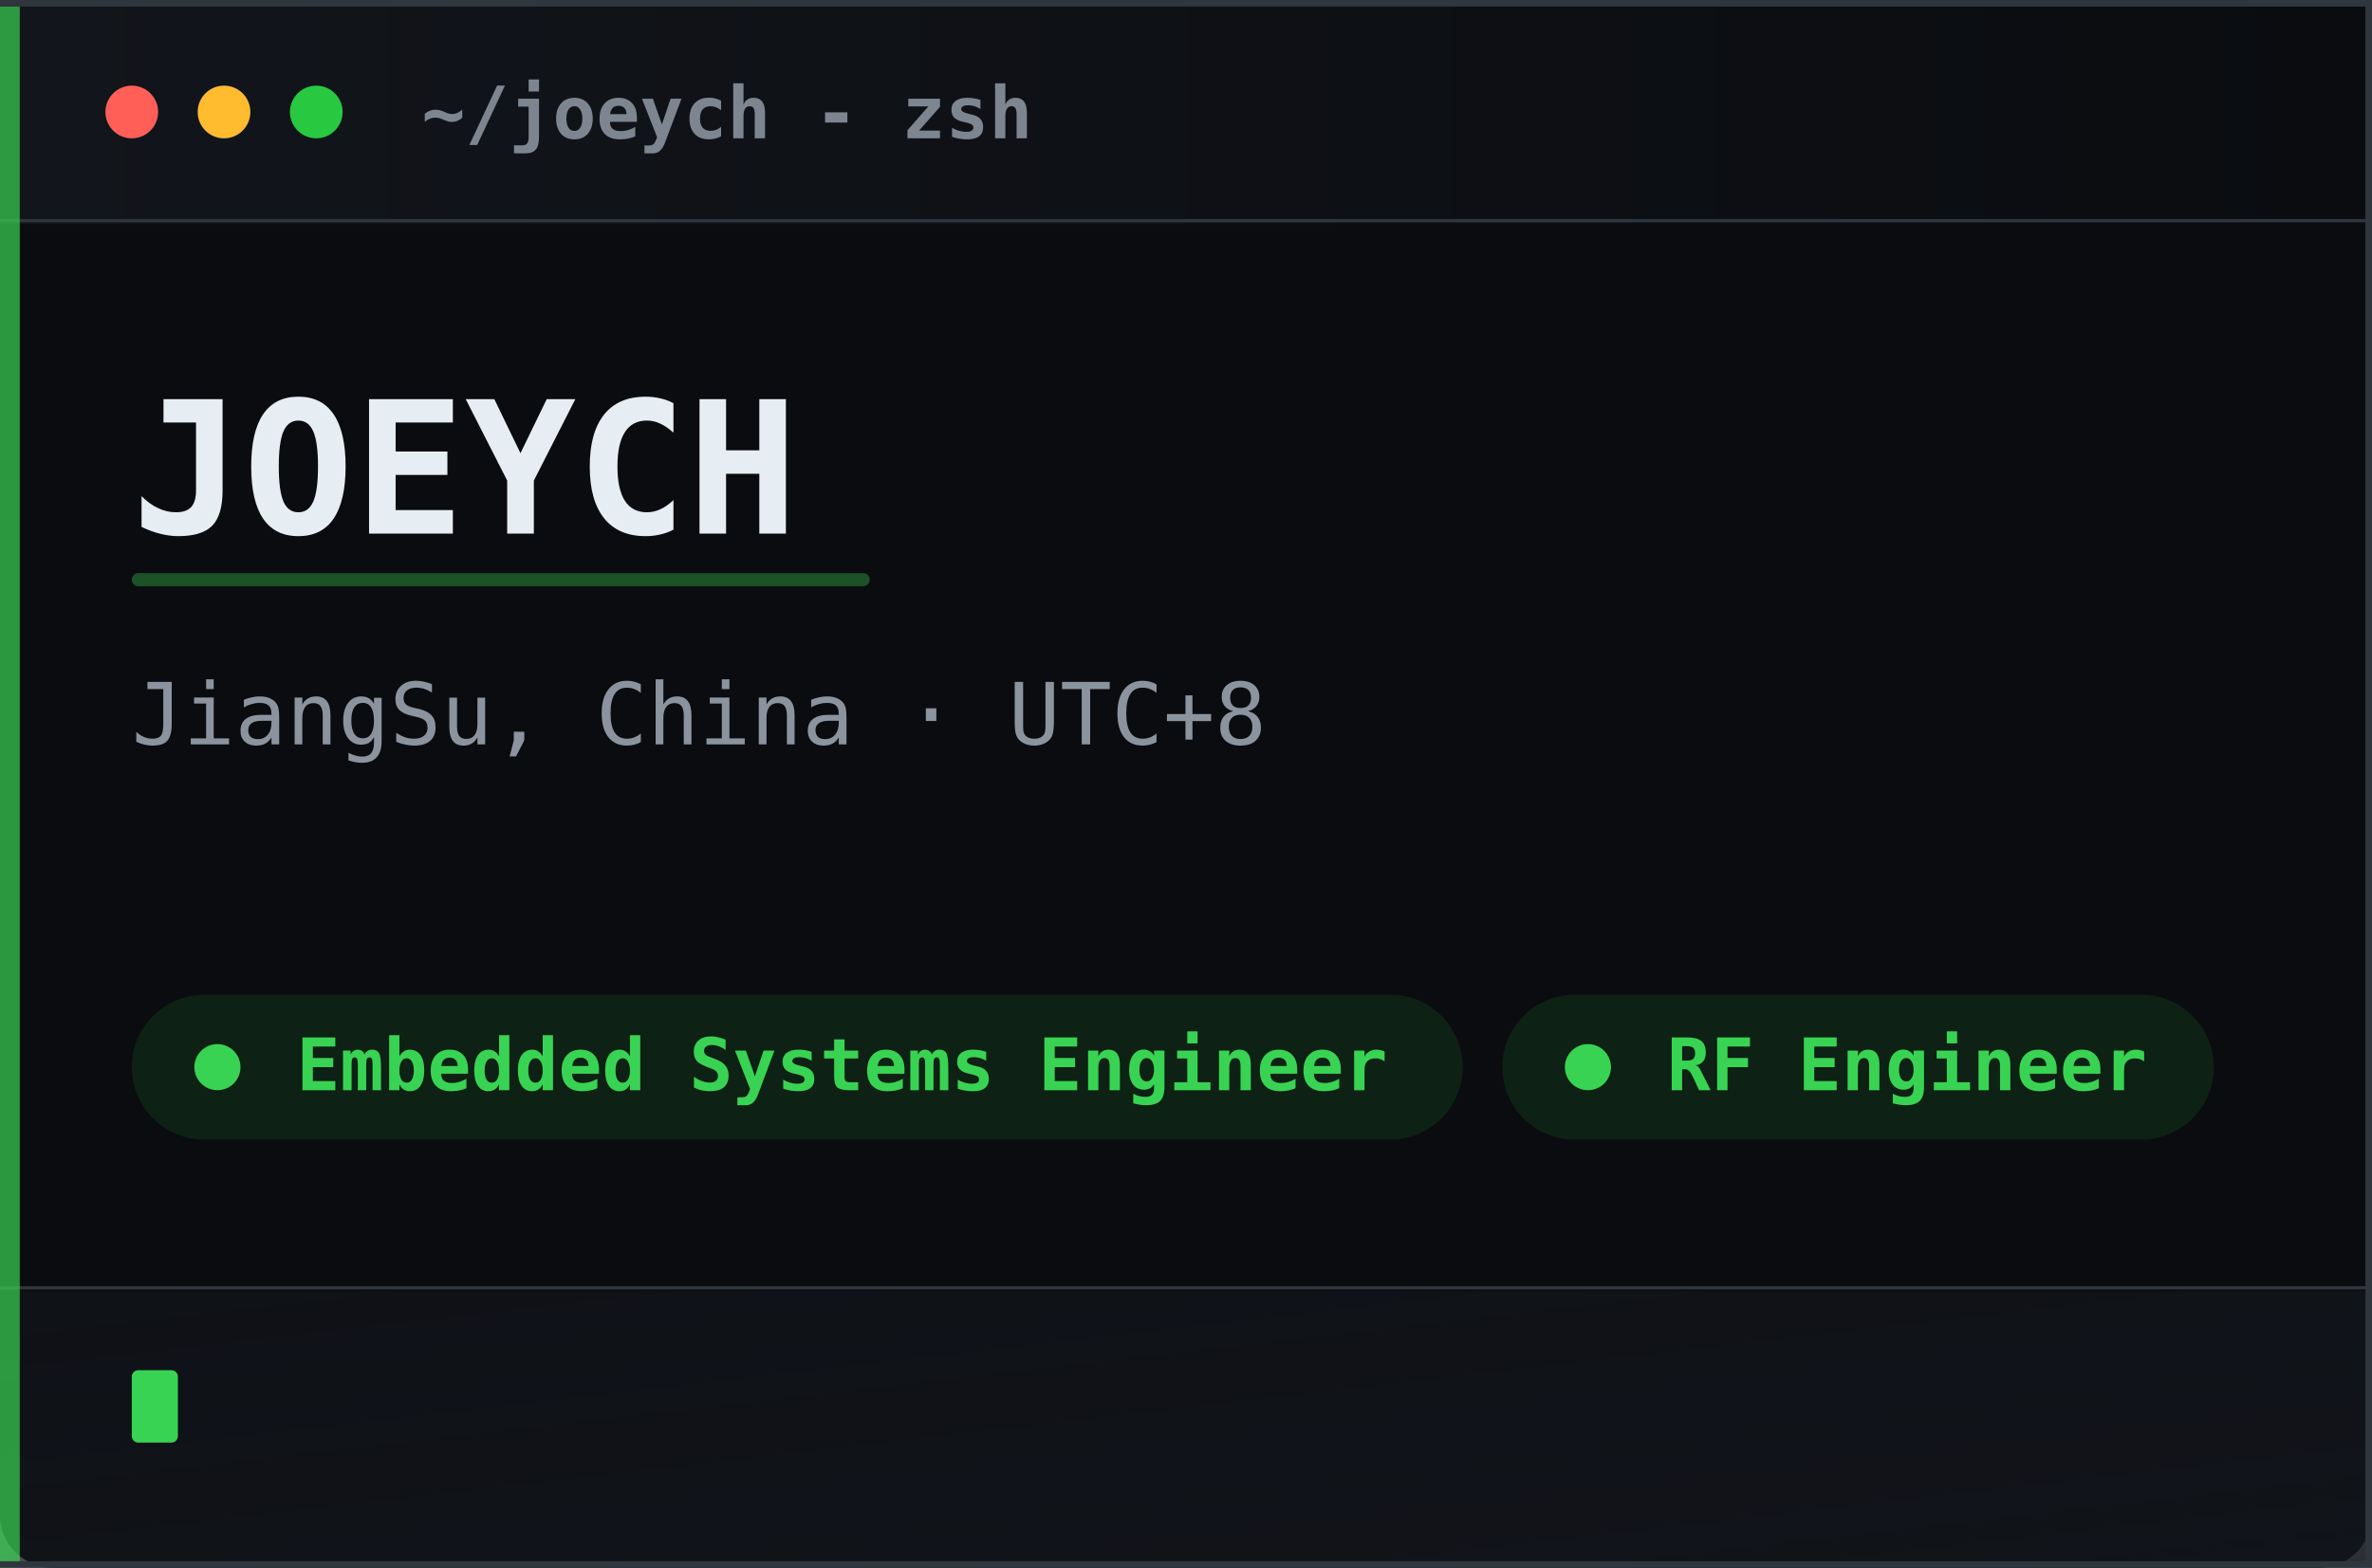
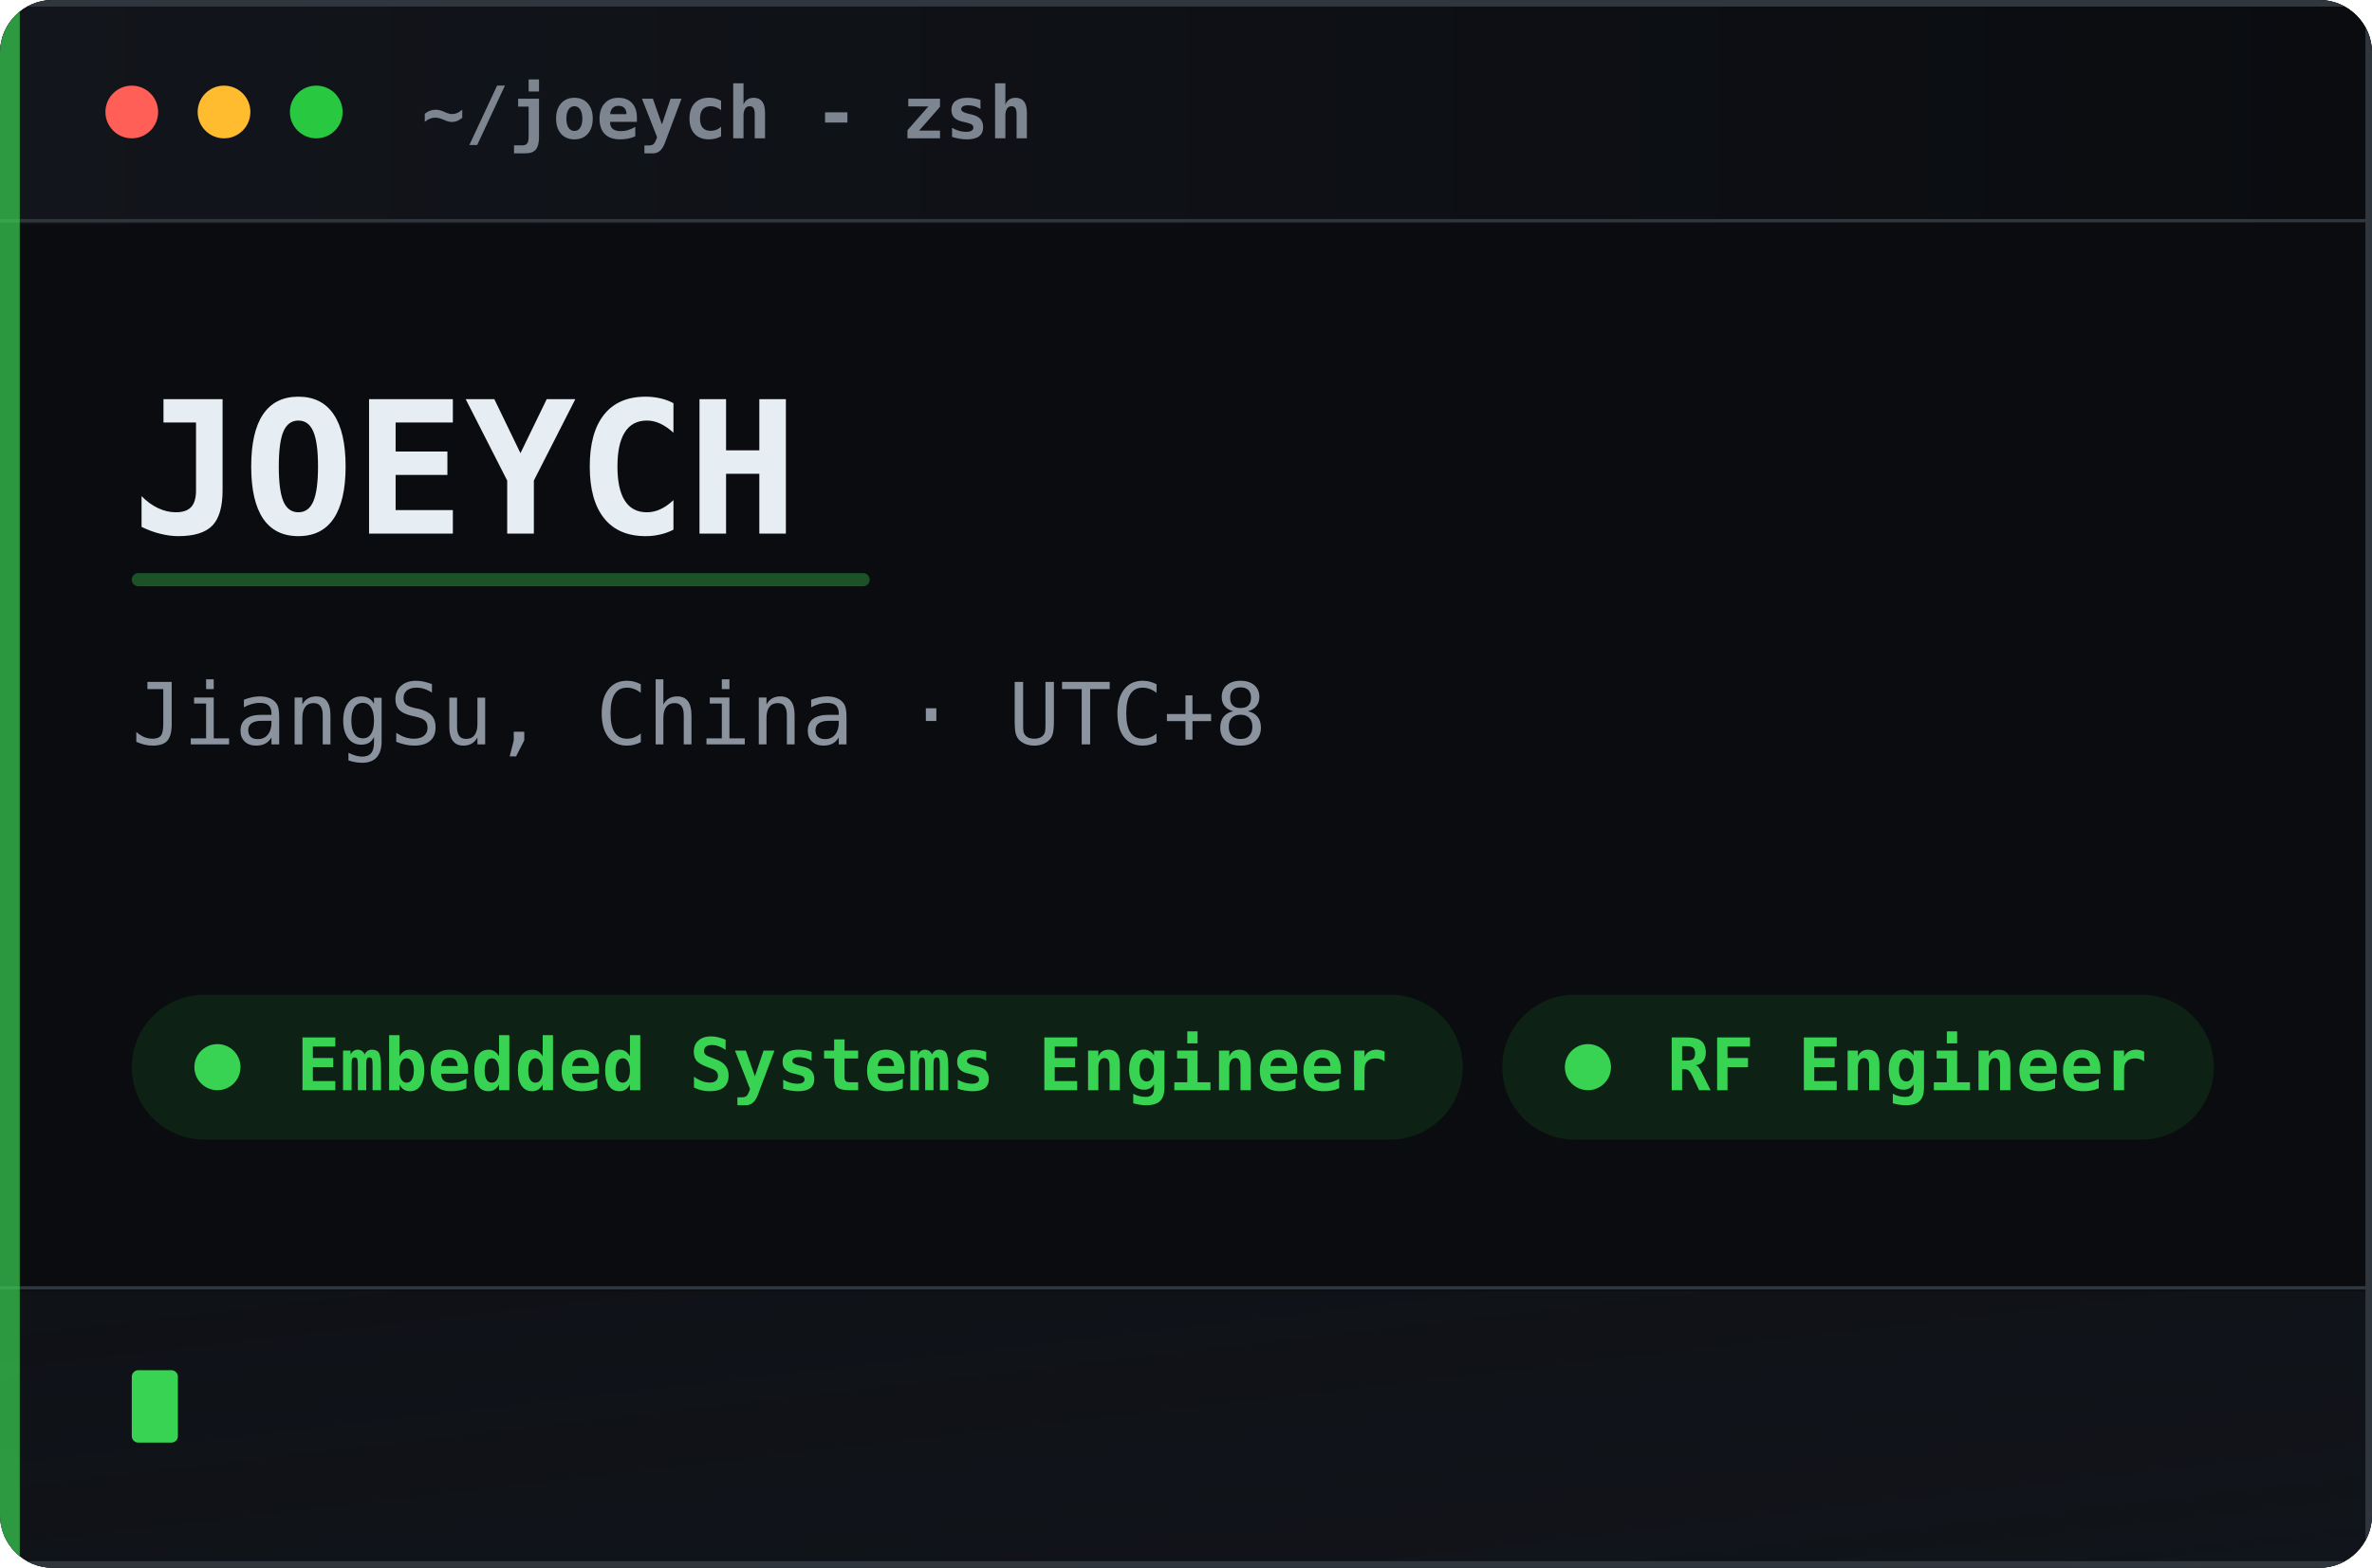
<svg xmlns="http://www.w3.org/2000/svg" width="360" height="238" viewBox="0 0 360 238" role="img" aria-labelledby="title desc">
  <defs>
+     <clipPath id="clip">
+       <rect width="360" height="238" rx="8" />
+     </clipPath>
    <linearGradient id="bar" x1="0" x2="1">
      <stop stop-color="#12151b" />
      <stop offset="1" stop-color="#0a0c10" />
    </linearGradient>
    <linearGradient id="prompt" y2="1">
      <stop stop-color="#12151b" stop-opacity=".6" />
      <stop offset="1" stop-color="#12151b" stop-opacity=".9" />
    </linearGradient>
  </defs>
  <style>@media (prefers-reduced-motion: reduce){.animated-prompt{display:none}.prompt{opacity:1}.prompt-cursor animate{display:none}}</style>
-   <rect width="360" height="238" rx="8" fill="#0a0c10" />
-   <rect width="360" height="34" fill="url(#bar)" />
-   <path d="M0 33.5H360" stroke="#30363d" stroke-width=".5" />
-   <circle cx="20" cy="17" r="4" fill="#ff5f57" />
-   <circle cx="34" cy="17" r="4" fill="#febc2e" />
-   <circle cx="48" cy="17" r="4" fill="#28c840" />
-   <text x="64" y="21" font-family="Consolas, Menlo, 'DejaVu Sans Mono', 'Courier New', monospace" font-size="11" font-weight="600" fill="#7d8590">~/joeych - zsh</text>
-   <text x="20" y="81" font-family="Consolas, Menlo, 'DejaVu Sans Mono', 'Courier New', monospace" font-size="28" font-weight="900" fill="#e6edf3">JOEYCH</text>
-   <rect x="20" y="87" width="112" height="2" rx="1" fill="#39d353" opacity=".35" />
-   <text x="20" y="113" font-family="Consolas, Menlo, 'DejaVu Sans Mono', 'Courier New', monospace" font-size="13" fill="#8b949e">JiangSu, China · UTC+8</text>
-   <rect x="20" y="151" width="202" height="22" rx="11" fill="#0d2114" />
-   <circle cx="33" cy="162" r="3.5" fill="#39d353" />
-   <text x="45" y="165.5" font-family="Consolas, Menlo, 'DejaVu Sans Mono', 'Courier New', monospace" font-size="11" font-weight="700" fill="#39d353">Embedded Systems Engineer</text>
-   <rect x="228" y="151" width="108" height="22" rx="11" fill="#0d2114" />
-   <circle cx="241" cy="162" r="3.5" fill="#39d353" />
-   <text x="253" y="165.5" font-family="Consolas, Menlo, 'DejaVu Sans Mono', 'Courier New', monospace" font-size="11" font-weight="700" fill="#39d353">RF Engineer</text>
-   <rect y="196" width="360" height="42" fill="url(#prompt)" />
-   <path d="M0 195.5H360" stroke="#30363d" stroke-width=".5" />
-   <rect class="prompt-cursor" x="20" y="208" width="7" height="11" rx="1" fill="#39d353">
-     <animate attributeName="opacity" values=".85;.1;.85" dur="1.1s" repeatCount="indefinite" />
-   </rect>
-   <text class="prompt" x="36" y="218" font-family="Consolas, Menlo, 'DejaVu Sans Mono', 'Courier New', monospace" font-size="11.5" font-weight="600" fill="#39d353" opacity="0">&gt;_Focus: Embedded Systems | RTOS | C/C++</text>
-   <text class="animated-prompt" x="36" y="218" font-family="Consolas, Menlo, 'DejaVu Sans Mono', 'Courier New', monospace" font-size="11.5" font-weight="600" fill="#39d353" opacity="0">
-     <animate attributeName="opacity" values="0;0;1;1;0;0" keyTimes="0;0.000;0.025;0.308;0.333;1" dur="12s" repeatCount="indefinite" />&gt;_Focus: Embedded Systems | RTOS | C/C++</text>
-   <text class="animated-prompt" x="36" y="218" font-family="Consolas, Menlo, 'DejaVu Sans Mono', 'Courier New', monospace" font-size="11.5" font-weight="600" fill="#39d353" opacity="0">
-     <animate attributeName="opacity" values="0;0;1;1;0;0" keyTimes="0;0.333;0.358;0.642;0.667;1" dur="12s" repeatCount="indefinite" />&gt;_Build: PCB Design | Flight Control | HMI</text>
-   <text class="animated-prompt" x="36" y="218" font-family="Consolas, Menlo, 'DejaVu Sans Mono', 'Courier New', monospace" font-size="11.5" font-weight="600" fill="#39d353" opacity="0">
-     <animate attributeName="opacity" values="0;0;1;1;0;0" keyTimes="0;0.667;0.692;0.975;1.000;1" dur="12s" repeatCount="indefinite" />&gt;_Explore: AI Agents | Local AI | EDA</text>
-   <rect width="3" height="238" fill="#39d353" opacity=".7" />
-   <path d="M0 .5H360M359.5 0V238M0 237.5H360" stroke="#30363d" stroke-width="1" fill="none" />
+   <g clip-path="url(#clip)">
+     <rect width="360" height="238" rx="8" fill="#0a0c10" />
+     <rect width="360" height="34" fill="url(#bar)" />
+     <path d="M0 33.5H360" stroke="#30363d" stroke-width=".5" />
+     <circle cx="20" cy="17" r="4" fill="#ff5f57" />
+     <circle cx="34" cy="17" r="4" fill="#febc2e" />
+     <circle cx="48" cy="17" r="4" fill="#28c840" />
+     <text x="64" y="21" font-family="Consolas, Menlo, 'DejaVu Sans Mono', 'Courier New', monospace" font-size="11" font-weight="600" fill="#7d8590">~/joeych - zsh</text>
+     <text x="20" y="81" font-family="Consolas, Menlo, 'DejaVu Sans Mono', 'Courier New', monospace" font-size="28" font-weight="900" fill="#e6edf3">JOEYCH</text>
+     <rect x="20" y="87" width="112" height="2" rx="1" fill="#39d353" opacity=".35" />
+     <text x="20" y="113" font-family="Consolas, Menlo, 'DejaVu Sans Mono', 'Courier New', monospace" font-size="13" fill="#8b949e">JiangSu, China · UTC+8</text>
+     <rect x="20" y="151" width="202" height="22" rx="11" fill="#0d2114" />
+     <circle cx="33" cy="162" r="3.5" fill="#39d353" />
+     <text x="45" y="165.5" font-family="Consolas, Menlo, 'DejaVu Sans Mono', 'Courier New', monospace" font-size="11" font-weight="700" fill="#39d353">Embedded Systems Engineer</text>
+     <rect x="228" y="151" width="108" height="22" rx="11" fill="#0d2114" />
+     <circle cx="241" cy="162" r="3.5" fill="#39d353" />
+     <text x="253" y="165.5" font-family="Consolas, Menlo, 'DejaVu Sans Mono', 'Courier New', monospace" font-size="11" font-weight="700" fill="#39d353">RF Engineer</text>
+     <rect y="196" width="360" height="42" fill="url(#prompt)" />
+     <path d="M0 195.5H360" stroke="#30363d" stroke-width=".5" />
+     <rect class="prompt-cursor" x="20" y="208" width="7" height="11" rx="1" fill="#39d353">
+       <animate attributeName="opacity" values=".85;.1;.85" dur="1.1s" repeatCount="indefinite" />
+     </rect>
+     <text class="prompt" x="36" y="218" font-family="Consolas, Menlo, 'DejaVu Sans Mono', 'Courier New', monospace" font-size="11.5" font-weight="600" fill="#39d353" opacity="0">&gt;_Focus: Embedded Systems | RTOS | C/C++</text>
+     <text class="animated-prompt" x="36" y="218" font-family="Consolas, Menlo, 'DejaVu Sans Mono', 'Courier New', monospace" font-size="11.5" font-weight="600" fill="#39d353" opacity="0">
+       <animate attributeName="opacity" values="0;0;1;1;0;0" keyTimes="0;0.000;0.025;0.308;0.333;1" dur="12s" repeatCount="indefinite" />&gt;_Focus: Embedded Systems | RTOS | C/C++</text>
+     <text class="animated-prompt" x="36" y="218" font-family="Consolas, Menlo, 'DejaVu Sans Mono', 'Courier New', monospace" font-size="11.5" font-weight="600" fill="#39d353" opacity="0">
+       <animate attributeName="opacity" values="0;0;1;1;0;0" keyTimes="0;0.333;0.358;0.642;0.667;1" dur="12s" repeatCount="indefinite" />&gt;_Build: PCB Design | Flight Control | HMI</text>
+     <text class="animated-prompt" x="36" y="218" font-family="Consolas, Menlo, 'DejaVu Sans Mono', 'Courier New', monospace" font-size="11.5" font-weight="600" fill="#39d353" opacity="0">
+       <animate attributeName="opacity" values="0;0;1;1;0;0" keyTimes="0;0.667;0.692;0.975;1.000;1" dur="12s" repeatCount="indefinite" />&gt;_Explore: AI Agents | Local AI | EDA</text>
+     <rect width="3" height="238" fill="#39d353" opacity=".7" />
+     <path d="M0 .5H360M359.5 0V238M0 237.5H360" stroke="#30363d" stroke-width="1" fill="none" />
+   </g>
</svg>
